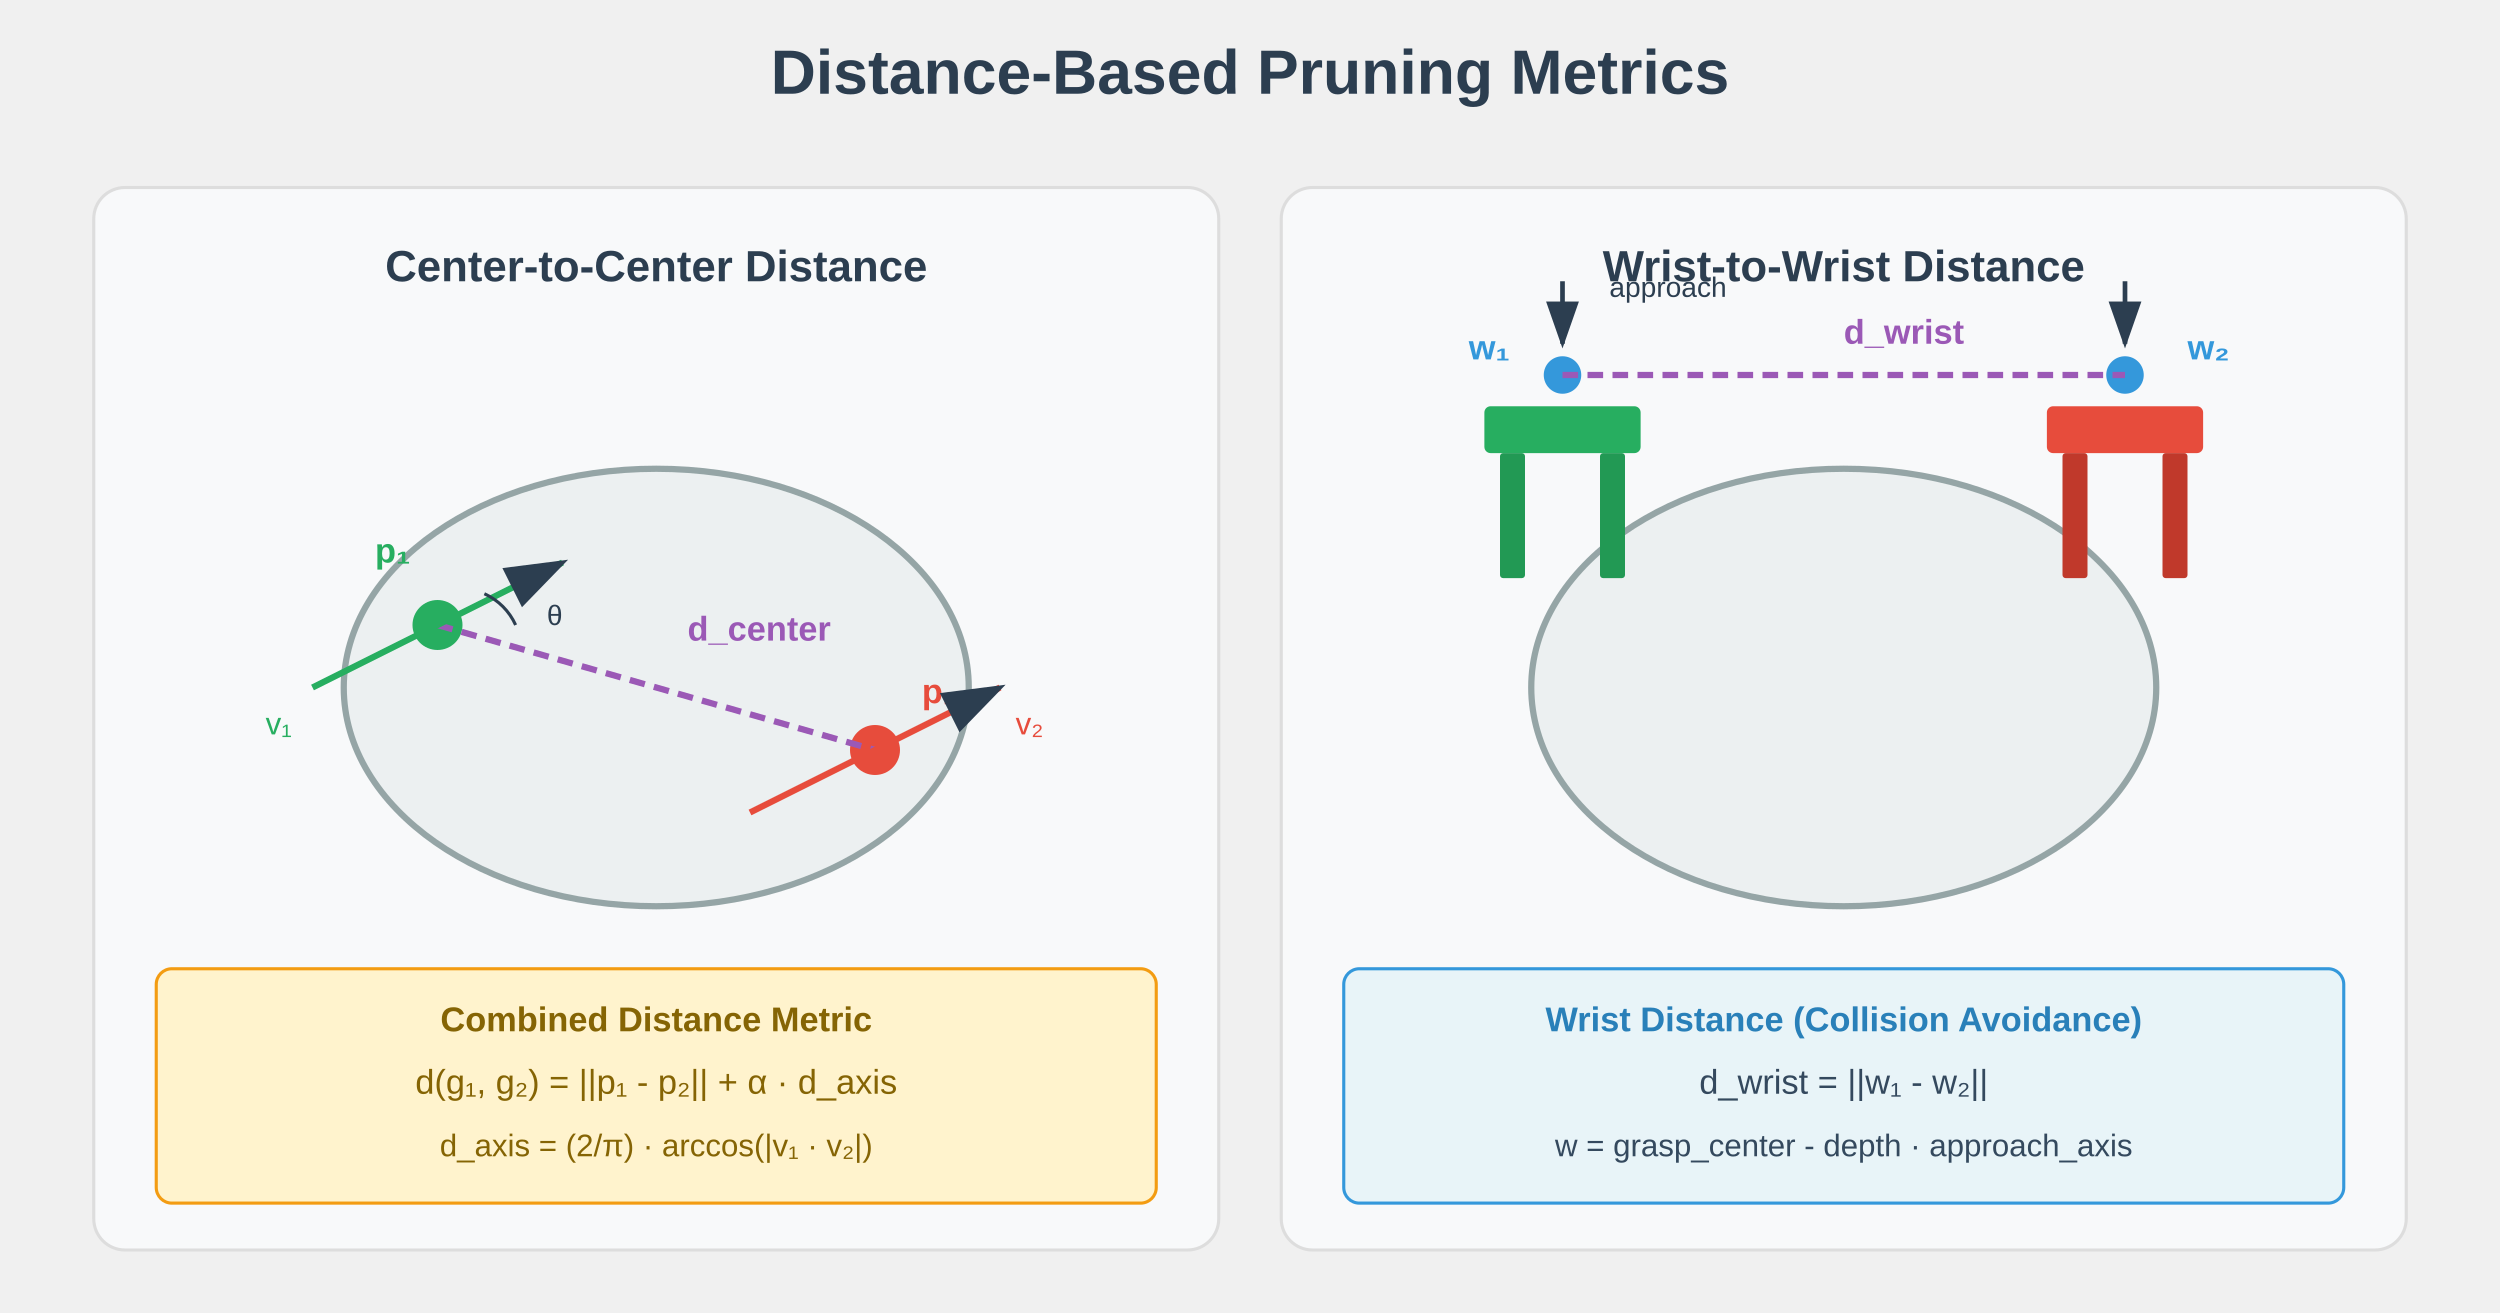
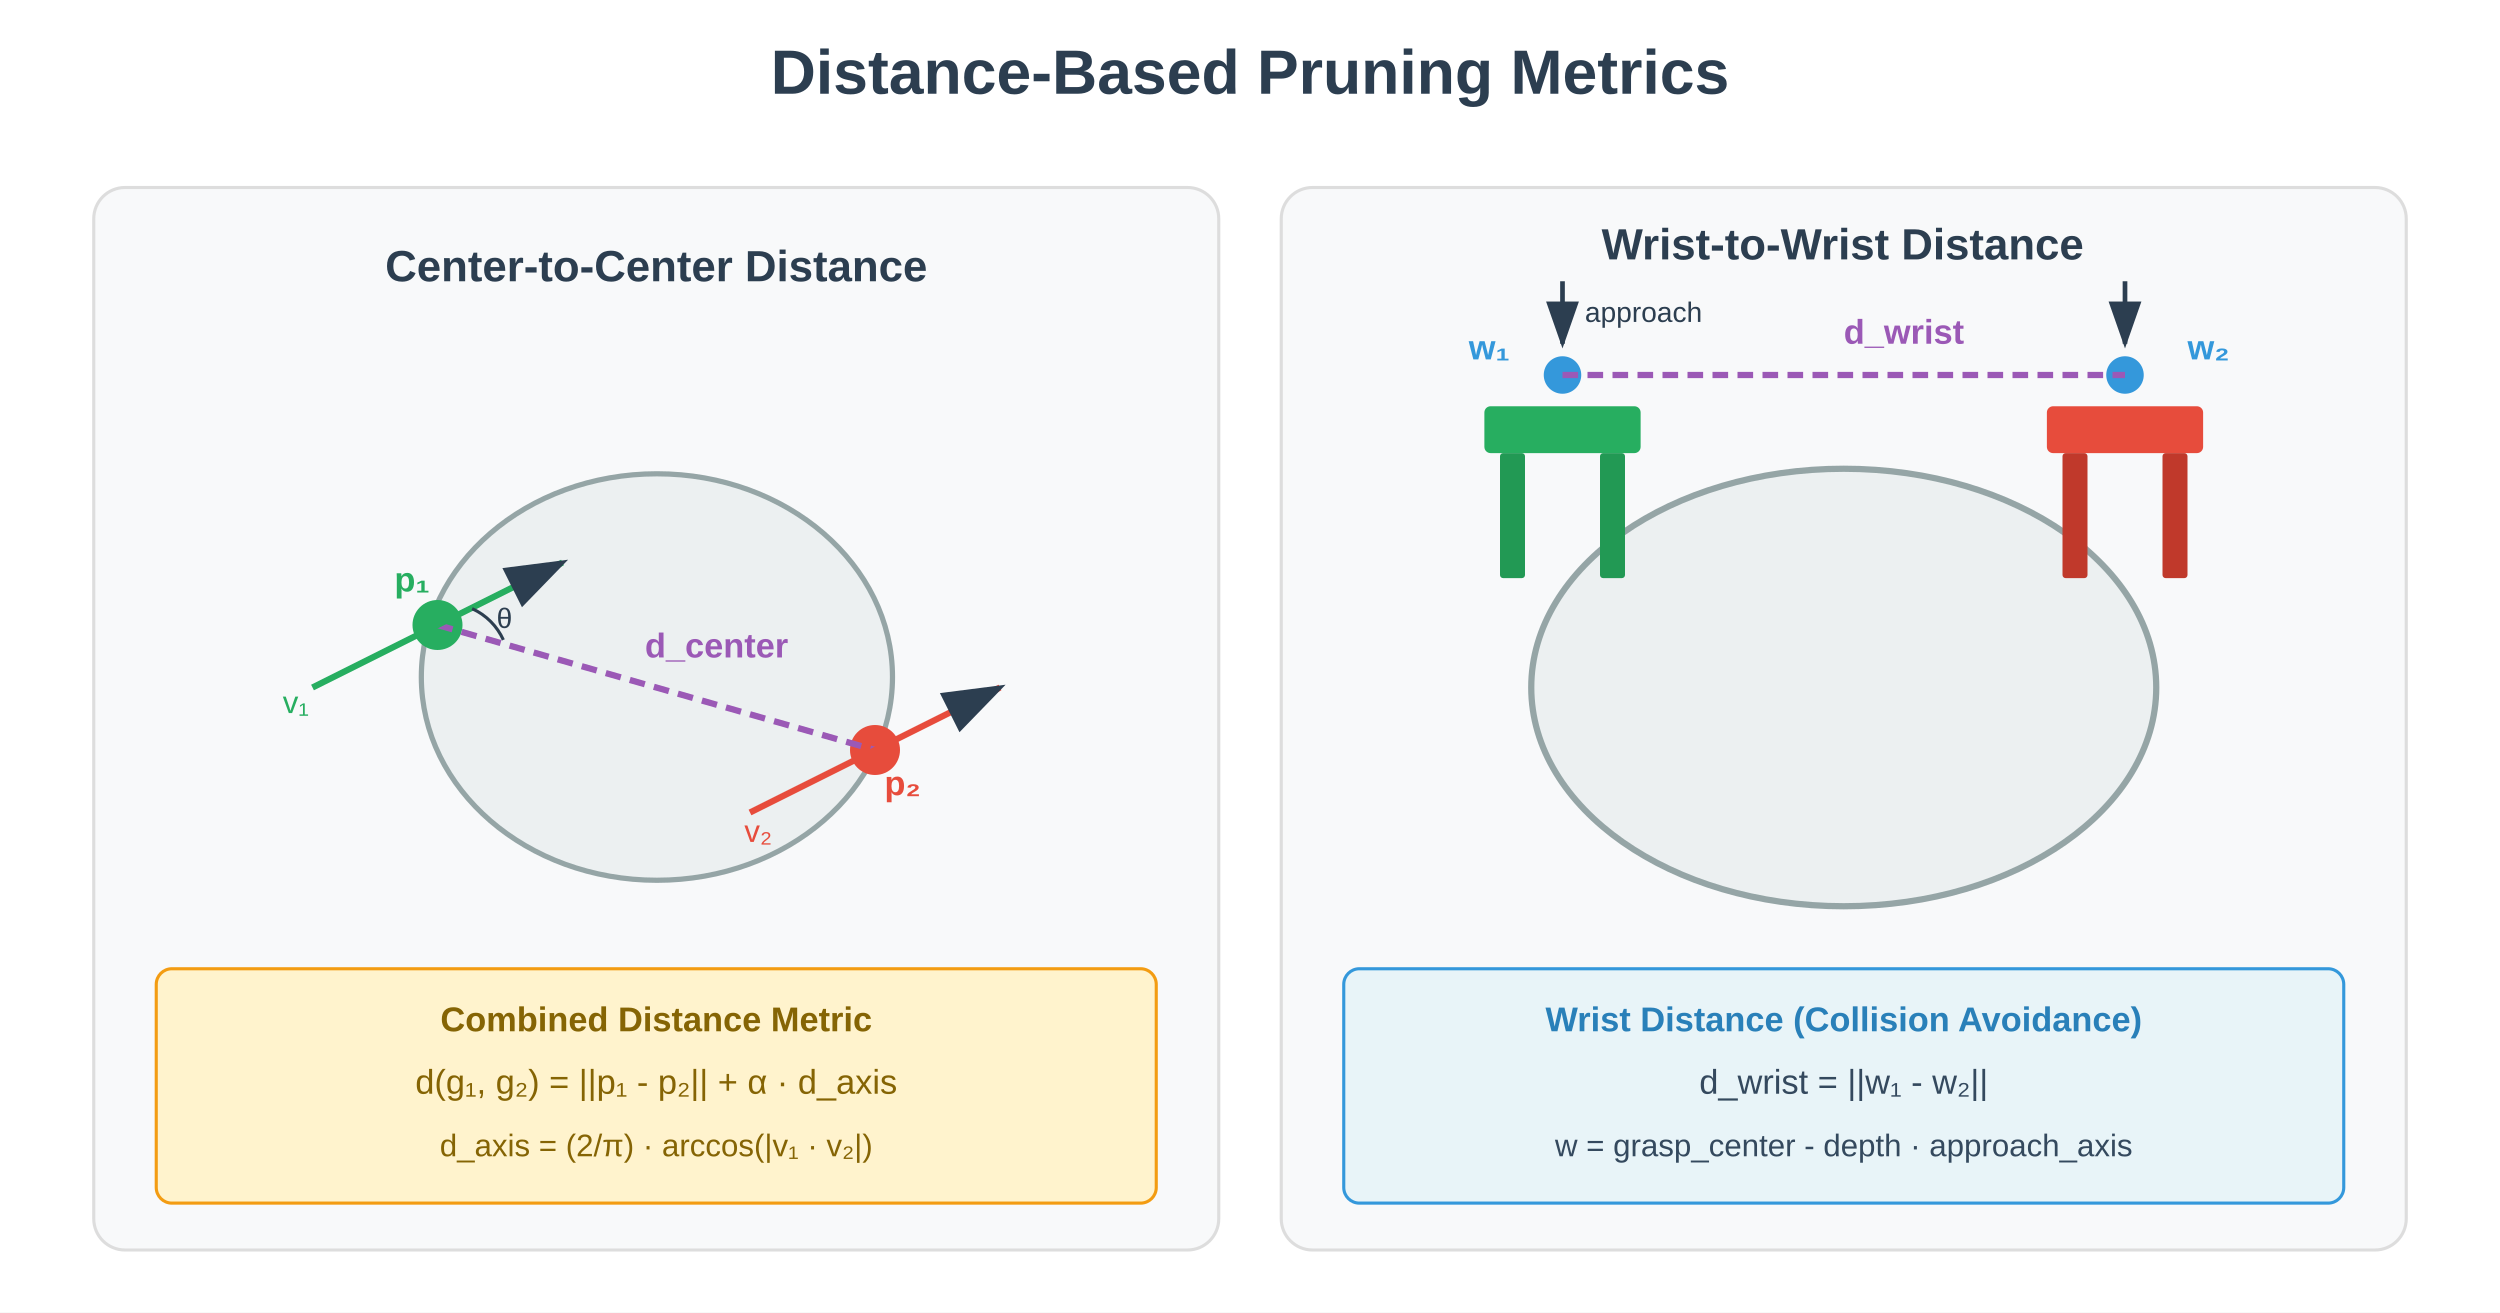
- <svg xmlns="http://www.w3.org/2000/svg" viewBox="0 0 800 420">
-   <defs>
+ <svg xmlns="http://www.w3.org/2000/svg" viewBox="0 0 800 420" version="1.1" id="svg401">
+   <rect width="100%" height="100%" fill="white" />
+   <defs id="defs315">
    <marker id="arrow" markerWidth="10" markerHeight="7" refX="9" refY="3.5" orient="auto">
-       <polygon points="0 0, 10 3.5, 0 7" fill="#2c3e50" />
+       <polygon points="0 0, 10 3.5, 0 7" fill="#2c3e50" id="polygon311" />
    </marker>
    <filter id="shadow" x="-20%" y="-20%" width="140%" height="140%">
      <feDropShadow dx="2" dy="2" stdDeviation="2" flood-opacity="0.2" />
    </filter>
  </defs>
-   <text x="400" y="30" font-family="Arial, sans-serif" font-size="20" font-weight="bold" fill="#2c3e50" text-anchor="middle">Distance-Based Pruning Metrics</text>
-   <rect x="30" y="60" width="360" height="340" rx="10" fill="#f8f9fa" stroke="#ddd" stroke-width="1" />
-   <text x="210" y="90" font-family="Arial, sans-serif" font-size="14" font-weight="bold" fill="#2c3e50" text-anchor="middle">Center-to-Center Distance</text>
-   <ellipse cx="210" cy="220" rx="100" ry="70" fill="#ecf0f1" stroke="#95a5a6" stroke-width="2" />
-   <circle cx="140" cy="200" r="8" fill="#27ae60" />
-   <text x="120" y="180" font-family="Arial, sans-serif" font-size="11" fill="#27ae60" font-weight="bold">p₁</text>
-   <circle cx="280" cy="240" r="8" fill="#e74c3c" />
-   <text x="295" y="225" font-family="Arial, sans-serif" font-size="11" fill="#e74c3c" font-weight="bold">p₂</text>
-   <line x1="140" y1="200" x2="280" y2="240" stroke="#9b59b6" stroke-width="2" stroke-dasharray="5,3" />
-   <text x="220" y="205" font-family="Arial, sans-serif" font-size="11" fill="#9b59b6" font-weight="bold">d_center</text>
-   <line x1="100" y1="220" x2="180" y2="180" stroke="#27ae60" stroke-width="2" marker-end="url(#arrow)" />
-   <text x="85" y="235" font-family="Arial, sans-serif" font-size="10" fill="#27ae60">v₁</text>
-   <line x1="240" y1="260" x2="320" y2="220" stroke="#e74c3c" stroke-width="2" marker-end="url(#arrow)" />
-   <text x="325" y="235" font-family="Arial, sans-serif" font-size="10" fill="#e74c3c">v₂</text>
-   <path d="M 155 190 A 20 20 0 0 1 165 200" fill="none" stroke="#2c3e50" stroke-width="1" />
-   <text x="175" y="200" font-family="Arial, sans-serif" font-size="9" fill="#2c3e50">θ</text>
-   <rect x="50" y="310" width="320" height="75" rx="5" fill="#fff3cd" stroke="#f39c12" stroke-width="1" />
-   <text x="210" y="330" font-family="Arial, sans-serif" font-size="11" font-weight="bold" fill="#856404" text-anchor="middle">Combined Distance Metric</text>
-   <text x="210" y="350" font-family="Arial, sans-serif" font-size="11" fill="#856404" text-anchor="middle">d(g₁, g₂) = ||p₁ - p₂|| + α · d_axis</text>
-   <text x="210" y="370" font-family="Arial, sans-serif" font-size="10" fill="#856404" text-anchor="middle">d_axis = (2/π) · arccos(|v₁ · v₂|)</text>
-   <rect x="410" y="60" width="360" height="340" rx="10" fill="#f8f9fa" stroke="#ddd" stroke-width="1" />
-   <text x="590" y="90" font-family="Arial, sans-serif" font-size="14" font-weight="bold" fill="#2c3e50" text-anchor="middle">Wrist-to-Wrist Distance</text>
-   <ellipse cx="590" cy="220" rx="100" ry="70" fill="#ecf0f1" stroke="#95a5a6" stroke-width="2" />
-   <rect x="475" y="130" width="50" height="15" rx="2" fill="#27ae60" />
-   <rect x="480" y="145" width="8" height="40" rx="1" fill="#229954" />
-   <rect x="512" y="145" width="8" height="40" rx="1" fill="#229954" />
-   <circle cx="500" cy="120" r="6" fill="#3498db" />
-   <text x="470" y="115" font-family="Arial, sans-serif" font-size="11" fill="#3498db" font-weight="bold">w₁</text>
-   <rect x="655" y="130" width="50" height="15" rx="2" fill="#e74c3c" />
-   <rect x="660" y="145" width="8" height="40" rx="1" fill="#c0392b" />
-   <rect x="692" y="145" width="8" height="40" rx="1" fill="#c0392b" />
-   <circle cx="680" cy="120" r="6" fill="#3498db" />
-   <text x="700" y="115" font-family="Arial, sans-serif" font-size="11" fill="#3498db" font-weight="bold">w₂</text>
-   <line x1="500" y1="120" x2="680" y2="120" stroke="#9b59b6" stroke-width="2" stroke-dasharray="5,3" />
-   <text x="590" y="110" font-family="Arial, sans-serif" font-size="11" fill="#9b59b6" font-weight="bold">d_wrist</text>
-   <line x1="500" y1="90" x2="500" y2="110" stroke="#2c3e50" stroke-width="1.5" marker-end="url(#arrow)" />
-   <text x="515" y="95" font-family="Arial, sans-serif" font-size="9" fill="#2c3e50">approach</text>
-   <line x1="680" y1="90" x2="680" y2="110" stroke="#2c3e50" stroke-width="1.5" marker-end="url(#arrow)" />
-   <rect x="430" y="310" width="320" height="75" rx="5" fill="#e8f4f8" stroke="#3498db" stroke-width="1" />
-   <text x="590" y="330" font-family="Arial, sans-serif" font-size="11" font-weight="bold" fill="#2980b9" text-anchor="middle">Wrist Distance (Collision Avoidance)</text>
-   <text x="590" y="350" font-family="Arial, sans-serif" font-size="11" fill="#34495e" text-anchor="middle">d_wrist = ||w₁ - w₂||</text>
-   <text x="590" y="370" font-family="Arial, sans-serif" font-size="10" fill="#34495e" text-anchor="middle">w = grasp_center - depth · approach_axis</text>
+   <text x="400" y="30" font-family="Arial, sans-serif" font-size="20" font-weight="bold" fill="#2c3e50" text-anchor="middle" id="text317">Distance-Based Pruning Metrics</text>
+   <rect x="30" y="60" width="360" height="340" rx="10" fill="#f8f9fa" stroke="#ddd" stroke-width="1" id="rect319" />
+   <text x="210" y="90" font-family="Arial, sans-serif" font-size="14" font-weight="bold" fill="#2c3e50" text-anchor="middle" id="text321">Center-to-Center Distance</text>
+   <ellipse cx="210.211" cy="216.649" rx="75.386" ry="65.036" fill="#ecf0f1" stroke="#95a5a6" stroke-width="1.674" id="ellipse323" />
+   <circle cx="140" cy="-200" r="8" fill="#27ae60" id="circle325" transform="scale(1,-1)" />
+   <text x="126.216" y="189.257" font-family="Arial, sans-serif" font-size="11px" fill="#27ae60" font-weight="bold" id="text327">p₁</text>
+   <circle cx="280" cy="240" r="8" fill="#e74c3c" id="circle329" />
+   <text x="283.024" y="254.439" font-family="Arial, sans-serif" font-size="11px" fill="#e74c3c" font-weight="bold" id="text331">p₂</text>
+   <line x1="140" y1="200" x2="280" y2="240" stroke="#9b59b6" stroke-width="2" stroke-dasharray="5,3" id="line333" />
+   <text x="206.376" y="210.389" font-family="Arial, sans-serif" font-size="11px" fill="#9b59b6" font-weight="bold" id="text335">d_center</text>
+   <line x1="100" y1="220" x2="180" y2="180" stroke="#27ae60" stroke-width="2" marker-end="url(#arrow)" id="line337" />
+   <text x="90.472" y="228.189" font-family="Arial, sans-serif" font-size="10px" fill="#27ae60" id="text339">v₁</text>
+   <line x1="240" y1="260" x2="320" y2="220" stroke="#e74c3c" stroke-width="2" marker-end="url(#arrow)" id="line341" />
+   <text x="238.184" y="269.422" font-family="Arial, sans-serif" font-size="10px" fill="#e74c3c" id="text343">v₂</text>
+   <path d="m 151.074,194.769 a 20,20 0 0 1 10,10" fill="none" stroke="#2c3e50" stroke-width="1" id="path345" />
+   <text x="158.915" y="200.935" font-family="Arial, sans-serif" font-size="9px" fill="#2c3e50" id="text347">θ</text>
+   <rect x="50" y="310" width="320" height="75" rx="5" fill="#fff3cd" stroke="#f39c12" stroke-width="1" id="rect349" />
+   <text x="210" y="330" font-family="Arial, sans-serif" font-size="11" font-weight="bold" fill="#856404" text-anchor="middle" id="text351">Combined Distance Metric</text>
+   <text x="210" y="350" font-family="Arial, sans-serif" font-size="11" fill="#856404" text-anchor="middle" id="text353">d(g₁, g₂) = ||p₁ - p₂|| + α · d_axis</text>
+   <text x="210" y="370" font-family="Arial, sans-serif" font-size="10" fill="#856404" text-anchor="middle" id="text355">d_axis = (2/π) · arccos(|v₁ · v₂|)</text>
+   <rect x="410" y="60" width="360" height="340" rx="10" fill="#f8f9fa" stroke="#ddd" stroke-width="1" id="rect357" />
+   <text x="589.643" y="83.012" font-family="Arial, sans-serif" font-size="14px" font-weight="bold" fill="#2c3e50" text-anchor="middle" id="text359">Wrist-to-Wrist Distance</text>
+   <ellipse cx="590" cy="220" rx="100" ry="70" fill="#ecf0f1" stroke="#95a5a6" stroke-width="2" id="ellipse361" />
+   <rect x="475" y="130" width="50" height="15" rx="2" fill="#27ae60" id="rect363" />
+   <rect x="480" y="145" width="8" height="40" rx="1" fill="#229954" id="rect365" />
+   <rect x="512" y="145" width="8" height="40" rx="1" fill="#229954" id="rect367" />
+   <circle cx="500" cy="120" r="6" fill="#3498db" id="circle369" />
+   <text x="470" y="115" font-family="Arial, sans-serif" font-size="11" fill="#3498db" font-weight="bold" id="text371">w₁</text>
+   <rect x="655" y="130" width="50" height="15" rx="2" fill="#e74c3c" id="rect373" />
+   <rect x="660" y="145" width="8" height="40" rx="1" fill="#c0392b" id="rect375" />
+   <rect x="692" y="145" width="8" height="40" rx="1" fill="#c0392b" id="rect377" />
+   <circle cx="680" cy="120" r="6" fill="#3498db" id="circle379" />
+   <text x="700" y="115" font-family="Arial, sans-serif" font-size="11" fill="#3498db" font-weight="bold" id="text381">w₂</text>
+   <line x1="500" y1="120" x2="680" y2="120" stroke="#9b59b6" stroke-width="2" stroke-dasharray="5,3" id="line383" />
+   <text x="590" y="110" font-family="Arial, sans-serif" font-size="11" fill="#9b59b6" font-weight="bold" id="text385">d_wrist</text>
+   <line x1="500" y1="90" x2="500" y2="110" stroke="#2c3e50" stroke-width="1.5" marker-end="url(#arrow)" id="line387" />
+   <text x="507.171" y="103.016" font-family="Arial, sans-serif" font-size="9px" fill="#2c3e50" id="text389">approach</text>
+   <line x1="680" y1="90" x2="680" y2="110" stroke="#2c3e50" stroke-width="1.5" marker-end="url(#arrow)" id="line391" />
+   <rect x="430" y="310" width="320" height="75" rx="5" fill="#e8f4f8" stroke="#3498db" stroke-width="1" id="rect393" />
+   <text x="590" y="330" font-family="Arial, sans-serif" font-size="11" font-weight="bold" fill="#2980b9" text-anchor="middle" id="text395">Wrist Distance (Collision Avoidance)</text>
+   <text x="590" y="350" font-family="Arial, sans-serif" font-size="11" fill="#34495e" text-anchor="middle" id="text397">d_wrist = ||w₁ - w₂||</text>
+   <text x="590" y="370" font-family="Arial, sans-serif" font-size="10" fill="#34495e" text-anchor="middle" id="text399">w = grasp_center - depth · approach_axis</text>
</svg>
